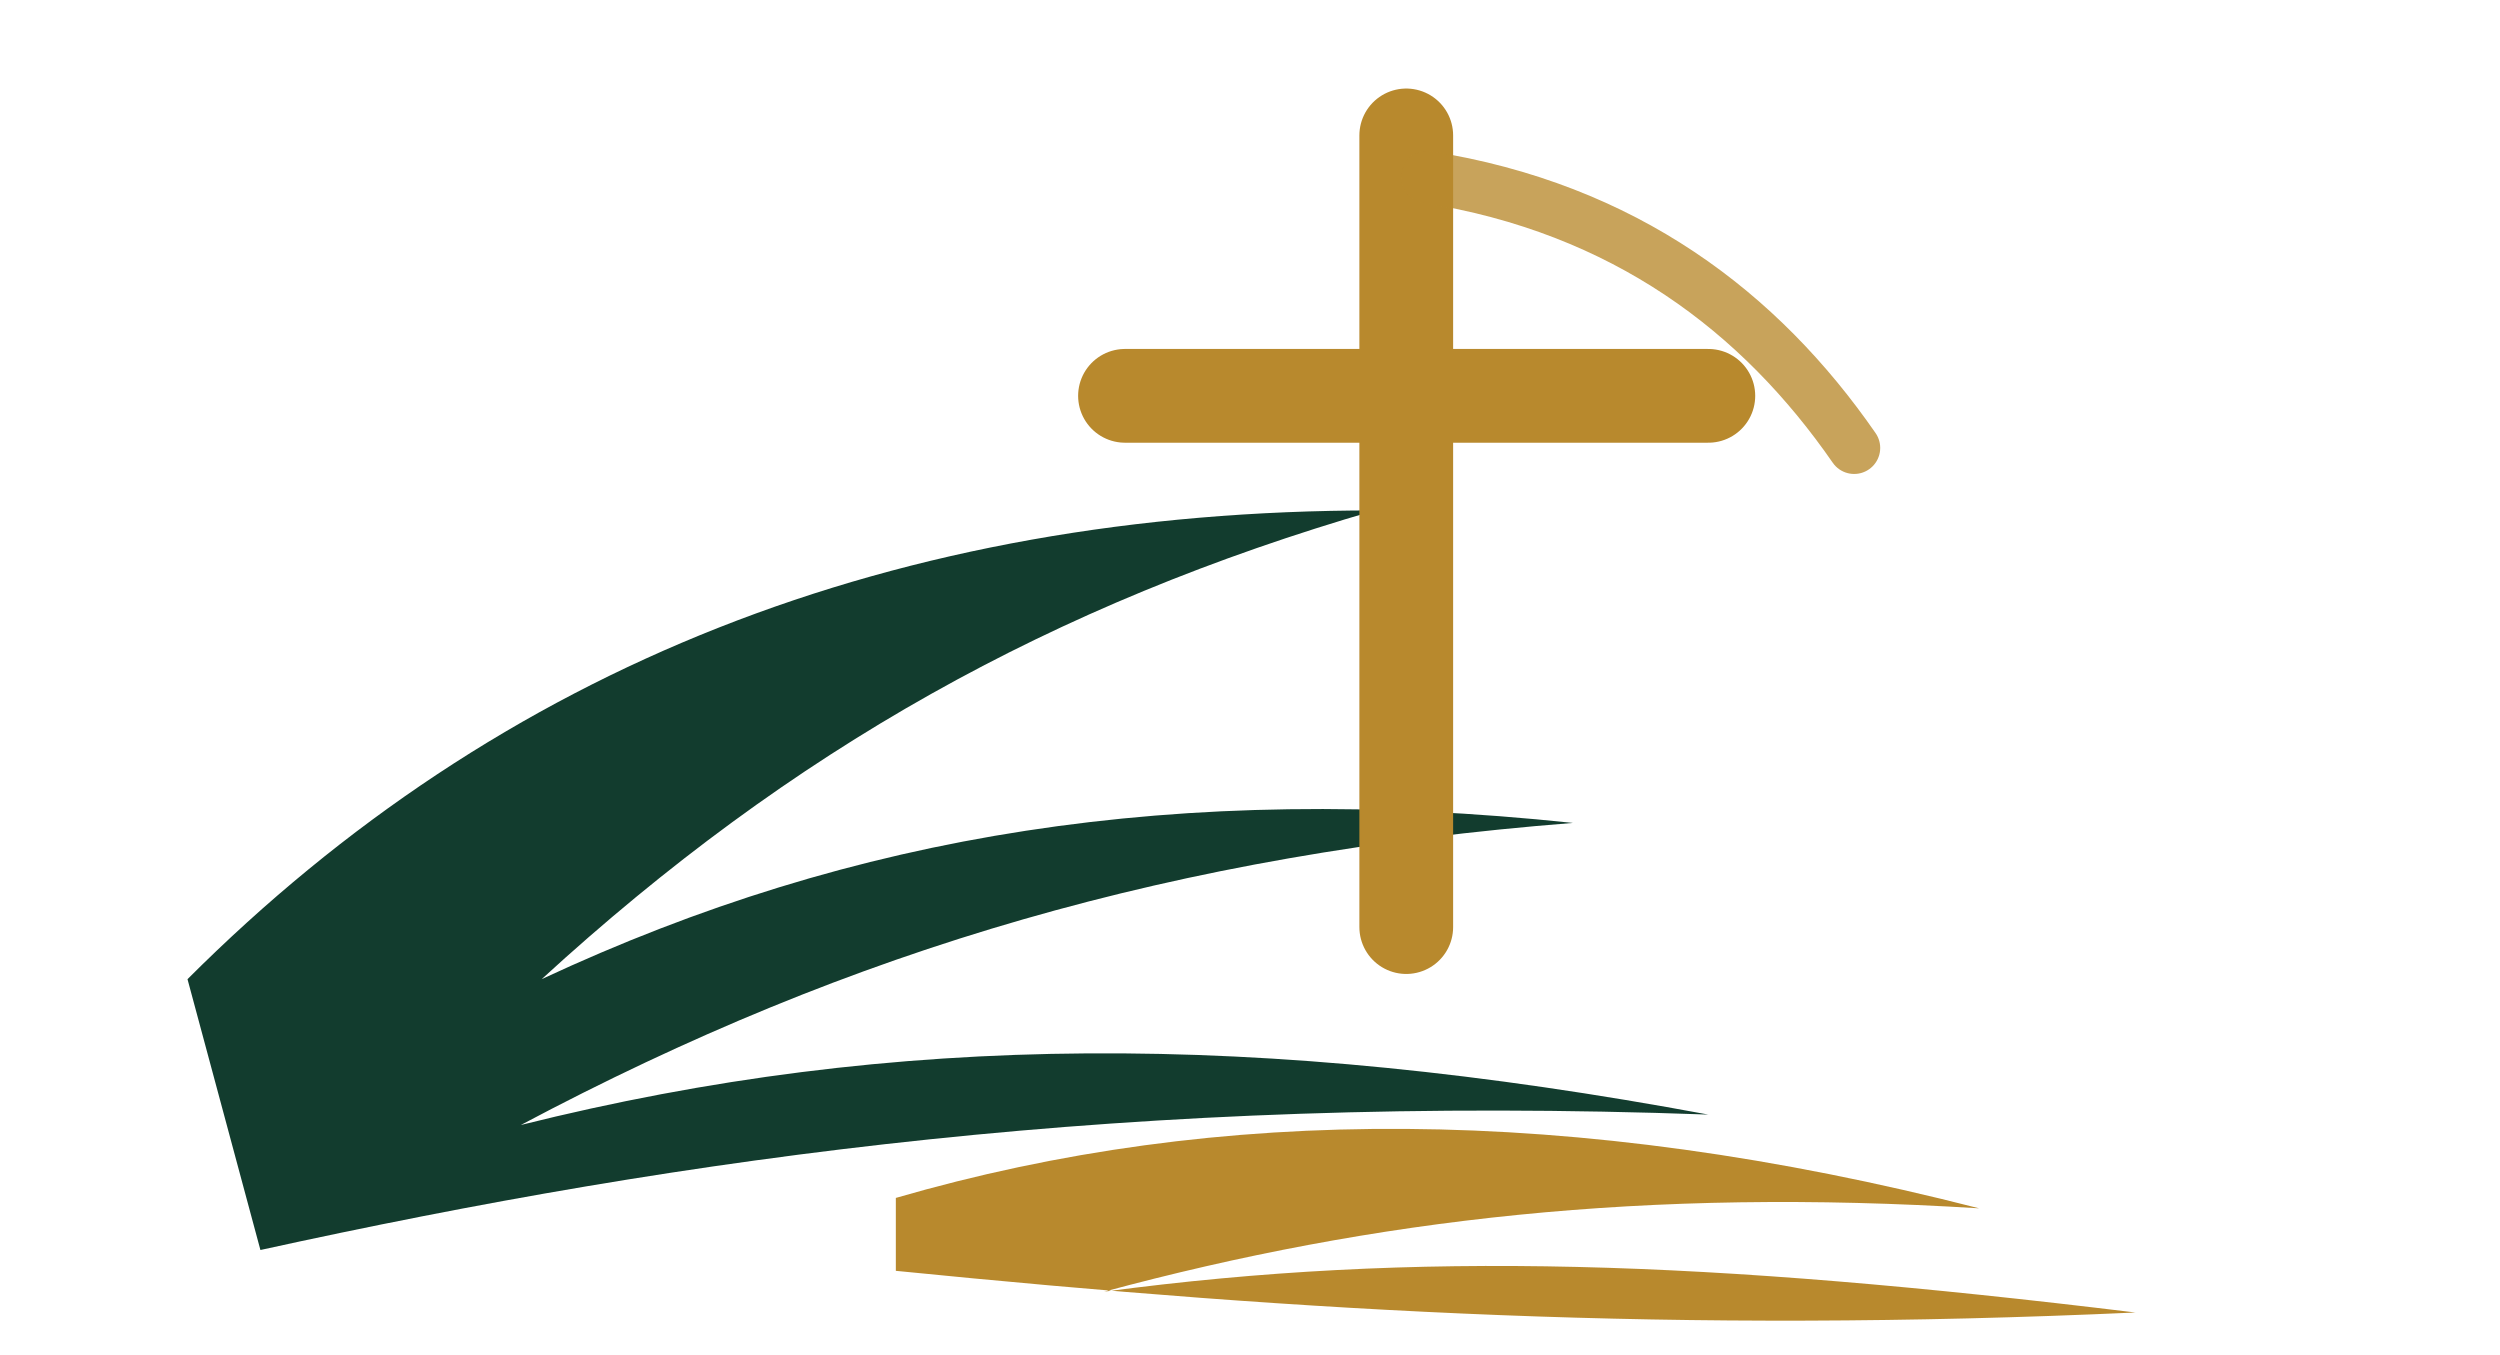
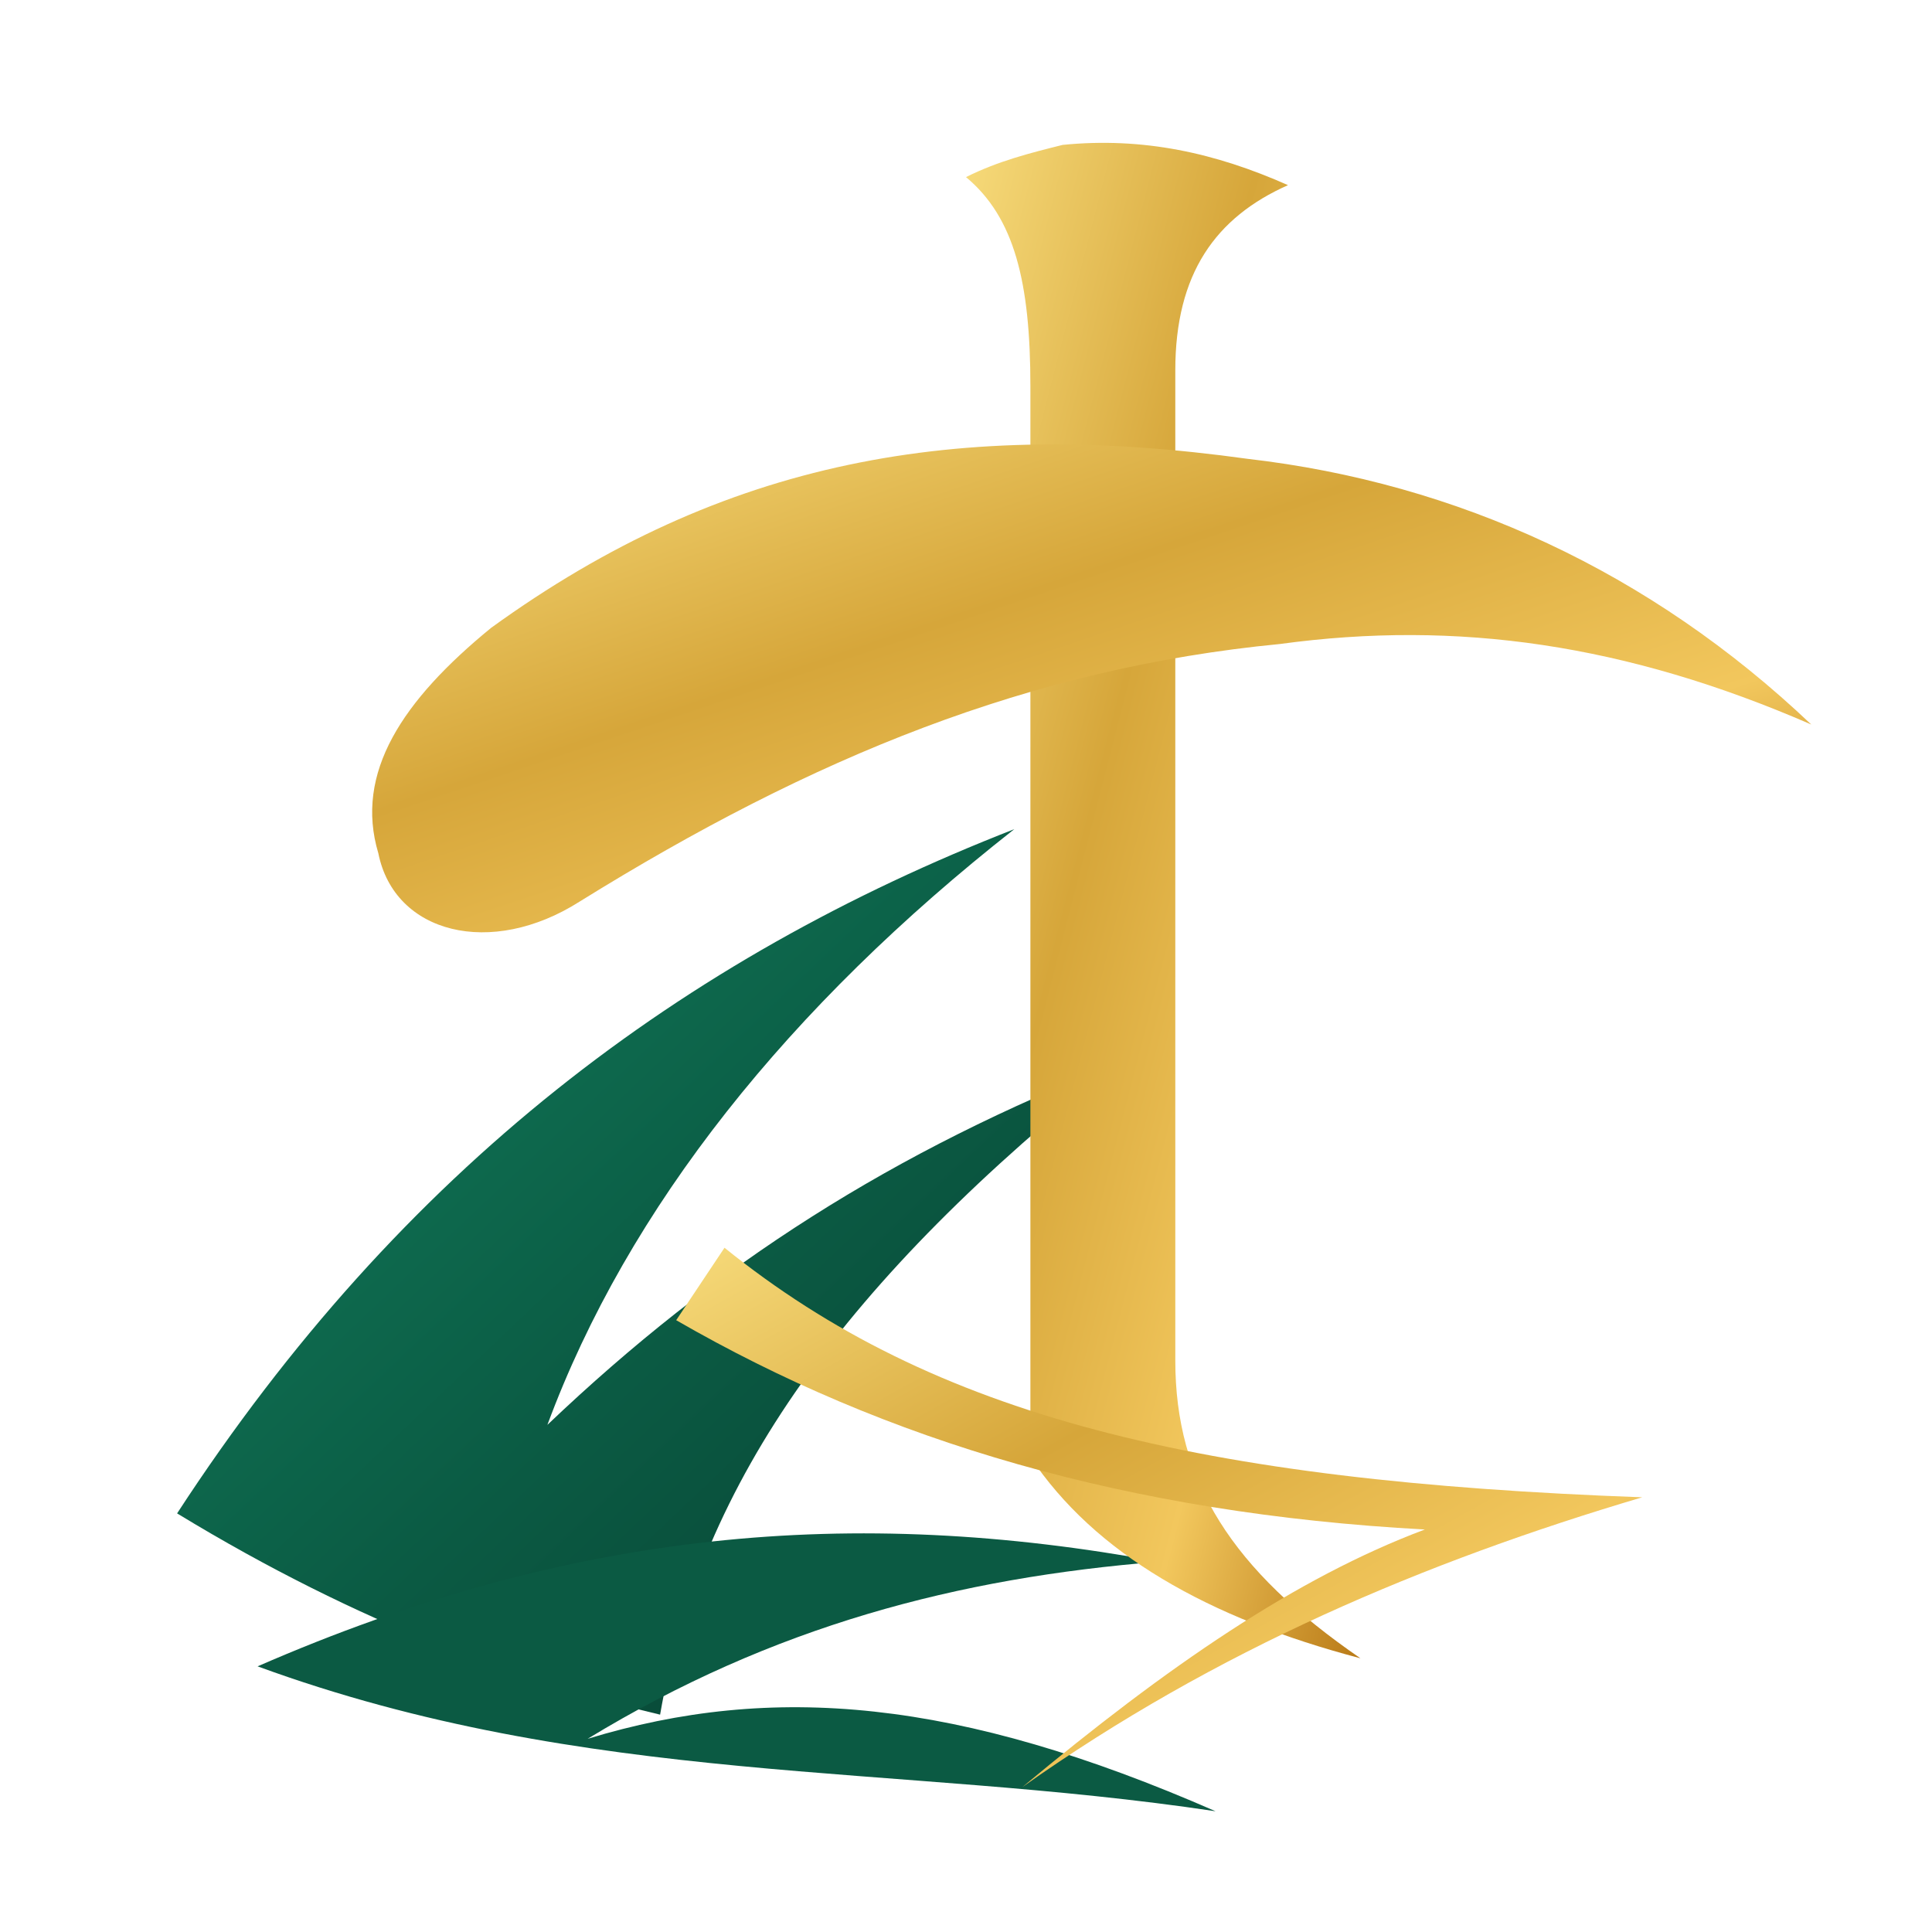
- <svg xmlns="http://www.w3.org/2000/svg" viewBox="0 0 240 130" role="img" aria-labelledby="t d">
-   <path d="M18 94C48 64 86 49 132 49C101 58 76 72 52 94C82 80 113 75 151 79C113 82 82 91 50 108C86 99 121 99 164 107C109 105 66 111 25 120Z" fill="#123C2E" />
-   <path d="M86 115C117 106 151 106 190 116C158 114 132 117 106 124C136 120 164 121 205 126C161 128 126 126 86 122Z" fill="#B8892D" />
-   <path d="M135 13V89" stroke="#B8892D" stroke-width="9" stroke-linecap="round" />
-   <path d="M108 38H164" stroke="#B8892D" stroke-width="9" stroke-linecap="round" />
-   <path d="M137 17C156 20 169 30 178 43" fill="none" stroke="#B8892D" stroke-width="5" stroke-linecap="round" opacity=".78" />
+ <svg xmlns="http://www.w3.org/2000/svg" viewBox="0 0 240 240" role="img" aria-labelledby="title desc">
+   <defs>
+     <linearGradient id="gold" x1="0" y1="0" x2="1" y2="1">
+       <stop offset="0" stop-color="#F7DB7B" />
+       <stop offset=".38" stop-color="#D6A63A" />
+       <stop offset=".72" stop-color="#F2C75D" />
+       <stop offset="1" stop-color="#B87916" />
+     </linearGradient>
+     <linearGradient id="green" x1="0" y1="0" x2="1" y2="1">
+       <stop offset="0" stop-color="#11815E" />
+       <stop offset=".55" stop-color="#0B5A43" />
+       <stop offset="1" stop-color="#073D2F" />
+     </linearGradient>
+   </defs>
+   <path d="M22 188C50 145 85 119 126 103C98 125 78 150 68 177C89 157 111 143 139 132C105 159 87 184 82 213C65 209 45 202 22 188Z" fill="url(#green)" />
+   <path d="M32 207C71 190 106 187 144 194C119 196 96 202 73 216C96 209 119 211 151 225C111 219 73 222 32 207Z" fill="#0B5A43" />
+   <path d="M132 18C142 17 151 19 160 23C151 27 146 34 146 46V169C146 184 153 195 169 206C150 201 136 193 128 181V48C128 35 126 27 120 22C124 20 128 19 132 18Z" fill="url(#gold)" />
+   <path d="M61 78C90 57 119 52 155 57C181 60 205 71 225 90C202 80 181 77 159 80C128 83 101 94 72 112C61 119 49 116 47 106C44 96 50 87 61 78Z" fill="url(#gold)" />
+   <path d="M90 155C116 176 149 184 204 186C177 194 151 205 127 222C145 207 161 196 177 190C140 188 110 179 84 164Z" fill="url(#gold)" />
</svg>
